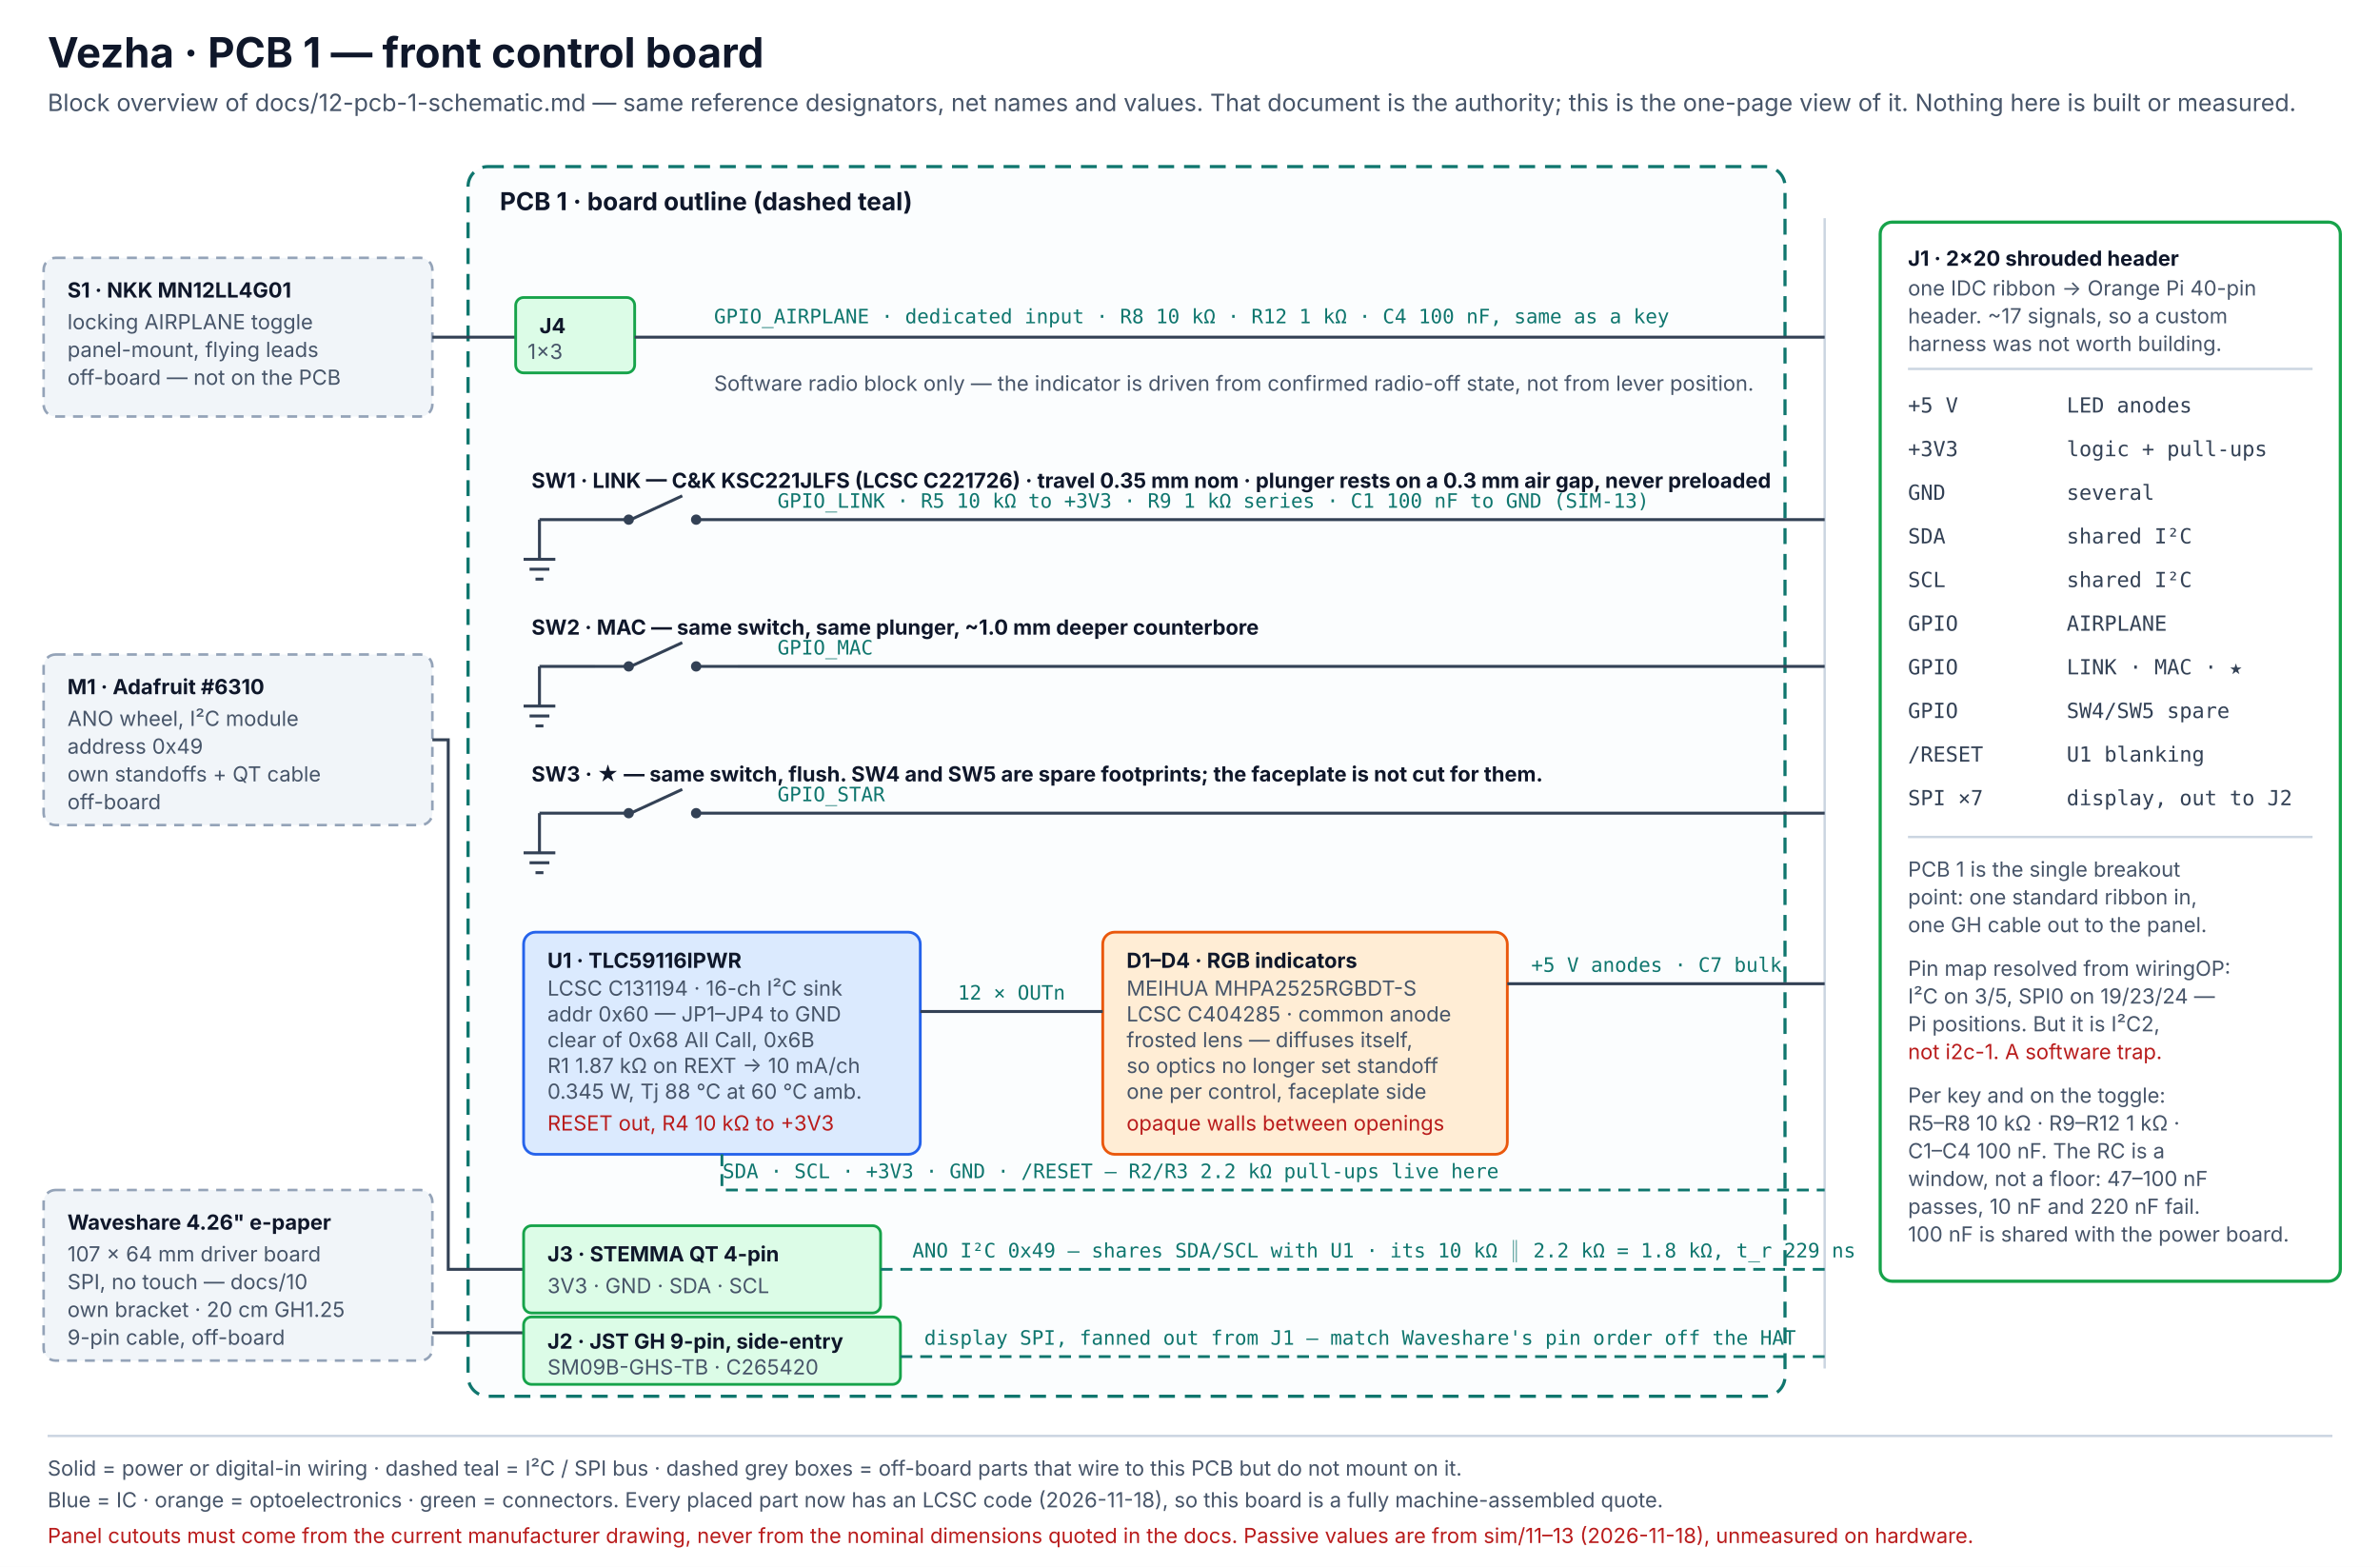
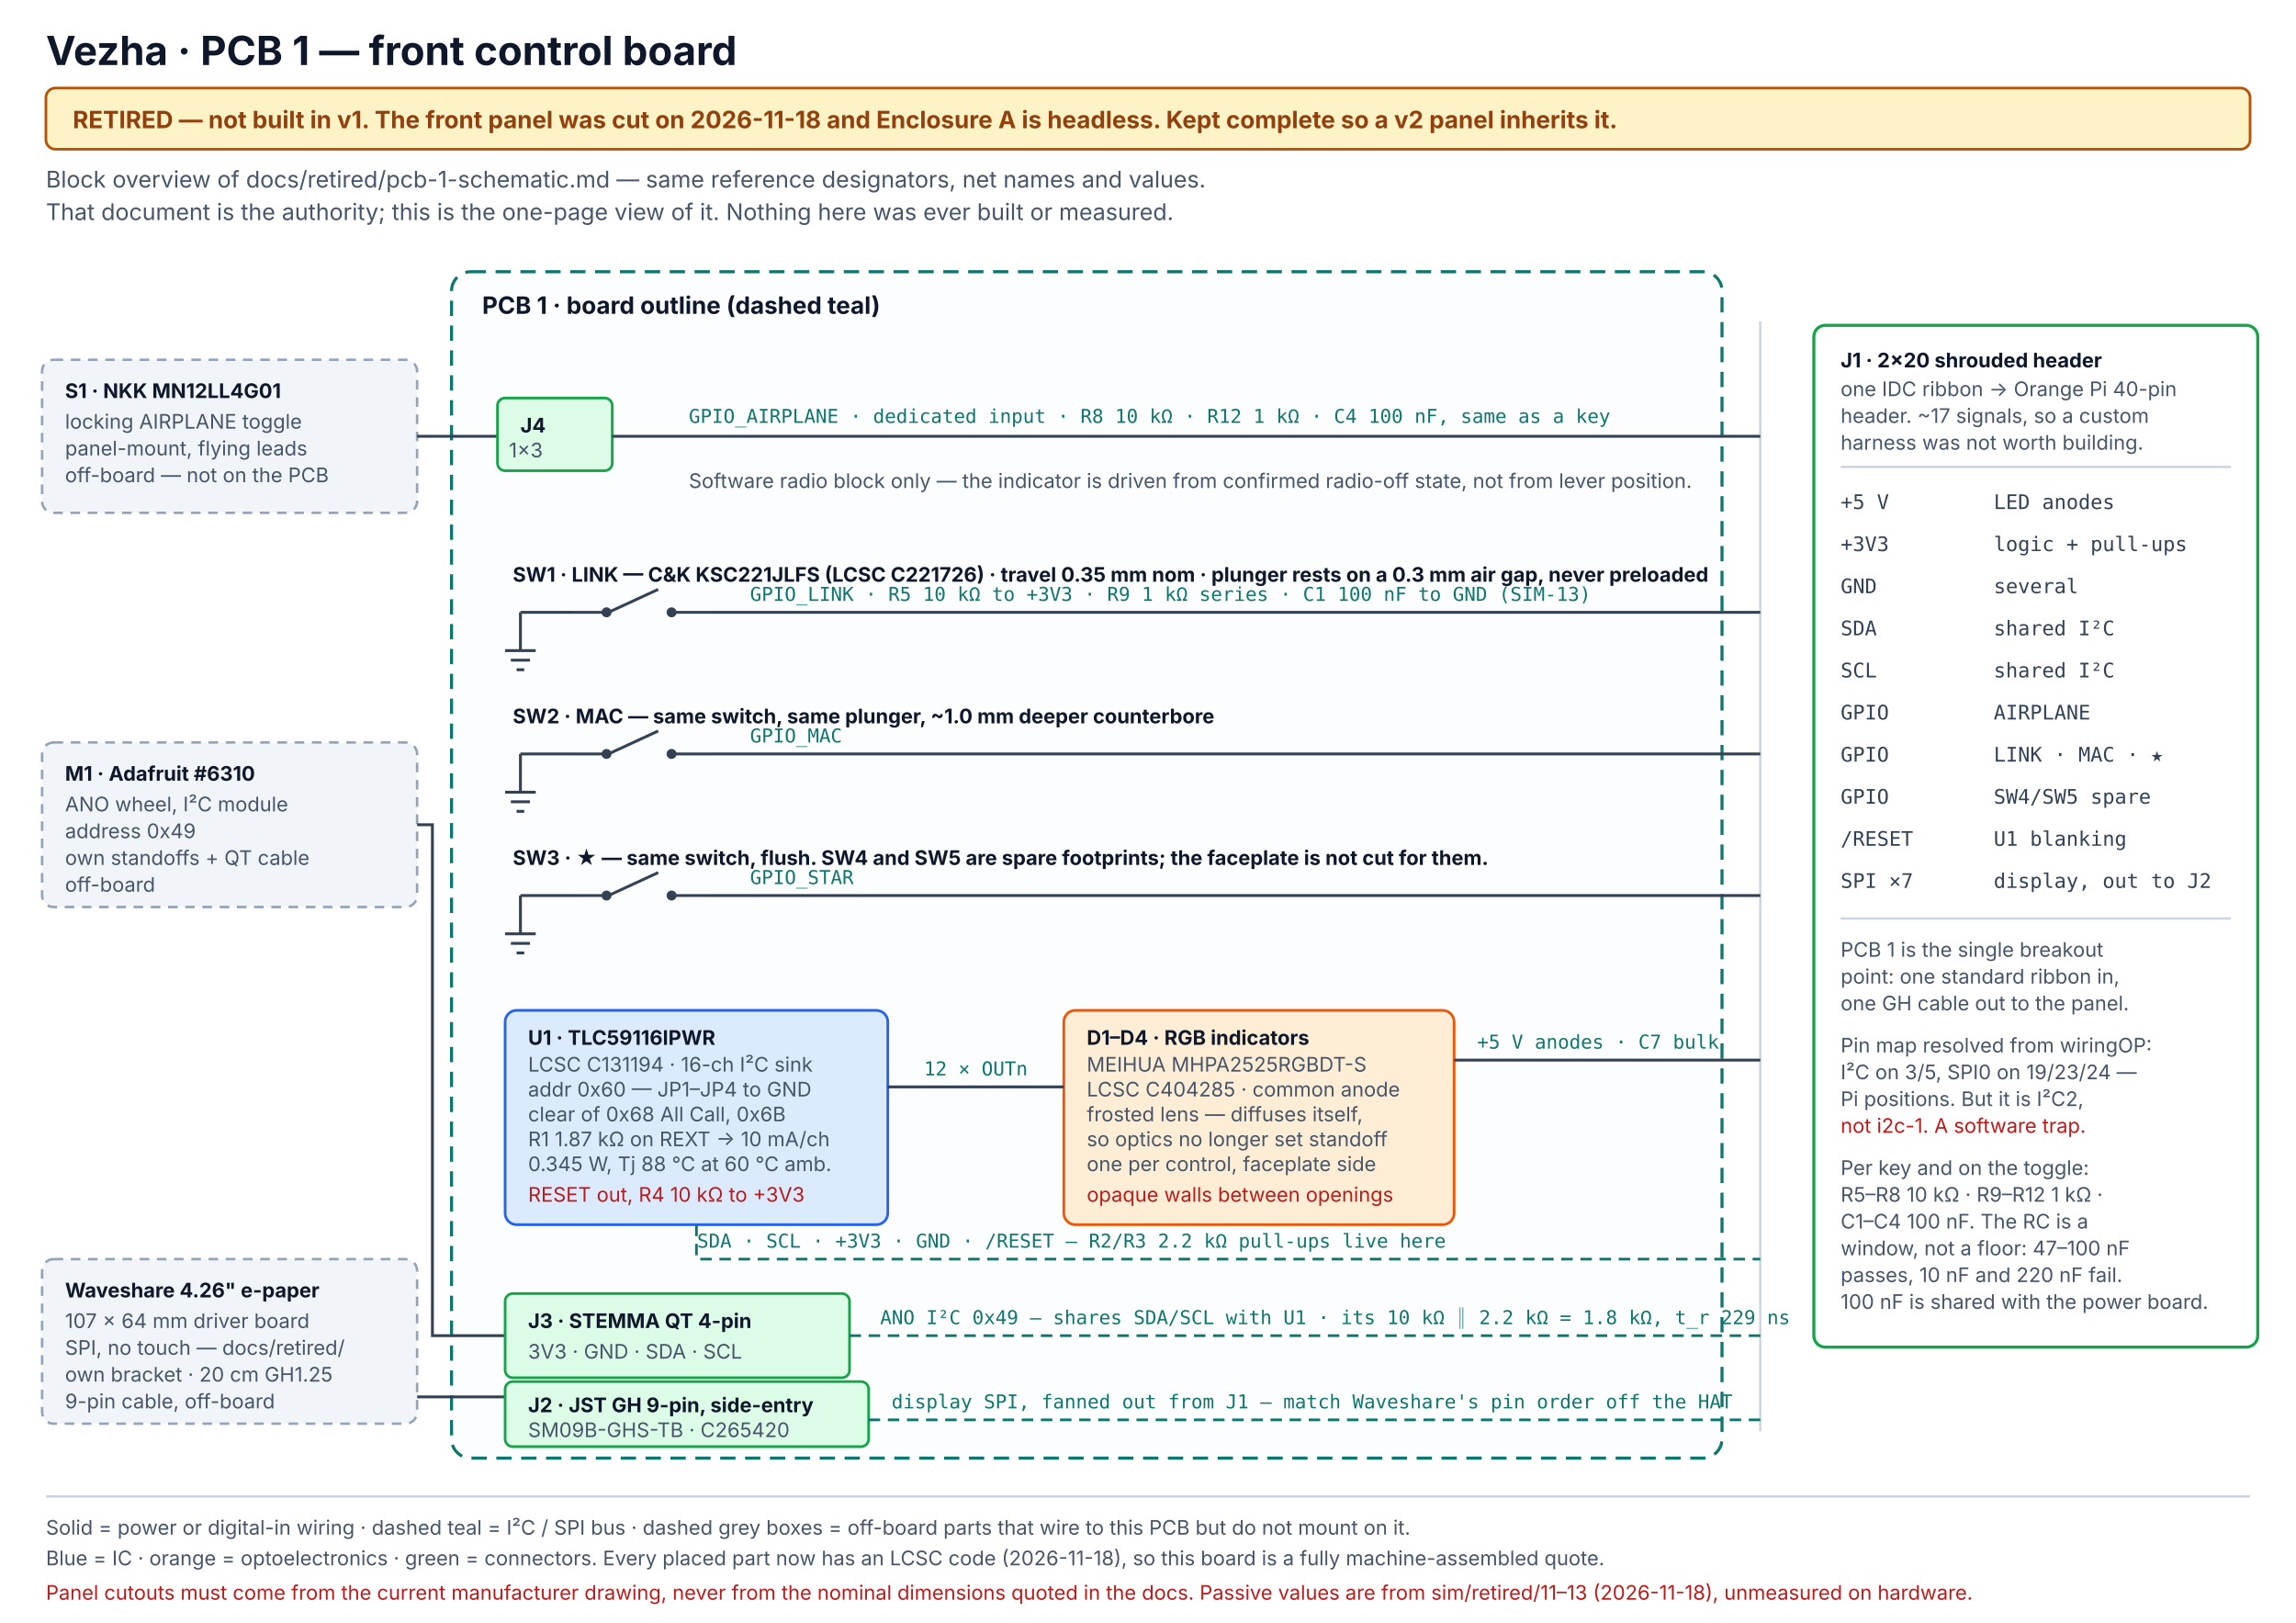
- <svg xmlns="http://www.w3.org/2000/svg" viewBox="0 0 1200 790" width="1200" height="790" font-family="Inter, 'Helvetica Neue', Helvetica, Arial, sans-serif">
+ <svg xmlns="http://www.w3.org/2000/svg" viewBox="0 0 1200 848" width="1200" height="848" font-family="Inter, 'Helvetica Neue', Helvetica, Arial, sans-serif">
  <style>
    .bg   { fill:#ffffff; }
    .t    { font-size:21px; font-weight:700; fill:#0f172a; }
    .st   { font-size:12px; fill:#475569; }
    .bl   { font-size:12.5px; font-weight:700; fill:#0f172a; }
    .bd   { font-size:10.5px; fill:#475569; }
    .net  { font-size:10px; fill:#0f766e; font-family:ui-monospace, SFMono-Regular, Menlo, Consolas, monospace; }
    .pin  { font-size:10.5px; fill:#334155; font-family:ui-monospace, SFMono-Regular, Menlo, Consolas, monospace; }
    .ref  { font-size:10.5px; font-weight:700; fill:#0f172a; }
    .warn { font-size:10.5px; fill:#b91c1c; }
    .board{ fill:#fbfdfe; stroke:#0f766e; stroke-width:1.6; stroke-dasharray:8 5; }
    .ob   { fill:#f1f5f9; stroke:#94a3b8; stroke-width:1.3; stroke-dasharray:5 4; }
    .ic   { fill:#dbeafe; stroke:#2563eb; stroke-width:1.4; }
    .conn { fill:#dcfce7; stroke:#16a34a; stroke-width:1.4; }
    .led  { fill:#ffedd5; stroke:#ea580c; stroke-width:1.4; }
    .w    { stroke:#334155; stroke-width:1.5; fill:none; }
    .wd   { stroke:#0f766e; stroke-width:1.4; fill:none; stroke-dasharray:6 4; }
    .ch   { stroke:#cbd5e1; stroke-width:1.2; fill:none; }
    .sym  { stroke:#334155; stroke-width:1.5; fill:none; }
    .dot  { fill:#334155; }
+     .ret  { fill:#fef3c7; stroke:#b45309; stroke-width:1.4; }
+     .rett { font-size:12.5px; font-weight:700; fill:#92400e; }
  </style>
-   <rect class="bg" x="0" y="0" width="1200" height="790" />
+   <rect class="bg" x="0" y="0" width="1200" height="848" />
  <text class="t" x="24" y="34">Vezha · PCB 1 — front control board</text>
-   <text class="st" x="24" y="56">Block overview of docs/12-pcb-1-schematic.md — same reference designators, net names and values. That document is the authority; this is the one-page view of it. Nothing here is built or measured.</text>
-   <rect class="board" x="236" y="84" width="664" height="620" rx="10" />
-   <text class="bl" x="252" y="106">PCB 1 · board outline (dashed teal)</text>
-   <rect class="ob" x="22" y="130" width="196" height="80" rx="6" />
-   <text class="ref" x="34" y="150">S1 · NKK MN12LL4G01</text>
-   <text class="bd" x="34" y="166">locking AIRPLANE toggle</text>
-   <text class="bd" x="34" y="180">panel-mount, flying leads</text>
-   <text class="bd" x="34" y="194">off-board — not on the PCB</text>
-   <rect class="ob" x="22" y="330" width="196" height="86" rx="6" />
-   <text class="ref" x="34" y="350">M1 · Adafruit #6310</text>
-   <text class="bd" x="34" y="366">ANO wheel, I²C module</text>
-   <text class="bd" x="34" y="380">address 0x49</text>
-   <text class="bd" x="34" y="394">own standoffs + QT cable</text>
-   <text class="bd" x="34" y="408">off-board</text>
-   <rect class="ob" x="22" y="600" width="196" height="86" rx="6" />
-   <text class="ref" x="34" y="620">Waveshare 4.26" e-paper</text>
-   <text class="bd" x="34" y="636">107 × 64 mm driver board</text>
-   <text class="bd" x="34" y="650">SPI, no touch — docs/10</text>
-   <text class="bd" x="34" y="664">own bracket · 20 cm GH1.25</text>
-   <text class="bd" x="34" y="678">9-pin cable, off-board</text>
-   <line class="ch" x1="920" y1="110" x2="920" y2="690" />
-   <rect x="948" y="112" width="232" height="534" rx="6" fill="#ffffff" stroke="#16a34a" stroke-width="1.6" />
-   <text class="ref" x="962" y="134">J1 · 2×20 shrouded header</text>
-   <text class="bd" x="962" y="149">one IDC ribbon → Orange Pi 40-pin</text>
-   <text class="bd" x="962" y="163">header. ~17 signals, so a custom</text>
-   <text class="bd" x="962" y="177">harness was not worth building.</text>
-   <line class="ch" x1="962" y1="186" x2="1166" y2="186" />
-   <text class="pin" x="962" y="208">+5 V</text>
-   <text class="pin" x="1042" y="208">LED anodes</text>
-   <text class="pin" x="962" y="230">+3V3</text>
-   <text class="pin" x="1042" y="230">logic + pull-ups</text>
-   <text class="pin" x="962" y="252">GND</text>
-   <text class="pin" x="1042" y="252">several</text>
-   <text class="pin" x="962" y="274">SDA</text>
-   <text class="pin" x="1042" y="274">shared I²C</text>
-   <text class="pin" x="962" y="296">SCL</text>
-   <text class="pin" x="1042" y="296">shared I²C</text>
-   <text class="pin" x="962" y="318">GPIO</text>
-   <text class="pin" x="1042" y="318">AIRPLANE</text>
-   <text class="pin" x="962" y="340">GPIO</text>
-   <text class="pin" x="1042" y="340">LINK · MAC · ★</text>
-   <text class="pin" x="962" y="362">GPIO</text>
-   <text class="pin" x="1042" y="362">SW4/SW5 spare</text>
-   <text class="pin" x="962" y="384">/RESET</text>
-   <text class="pin" x="1042" y="384">U1 blanking</text>
-   <text class="pin" x="962" y="406">SPI ×7</text>
-   <text class="pin" x="1042" y="406">display, out to J2</text>
-   <line class="ch" x1="962" y1="422" x2="1166" y2="422" />
-   <text class="bd" x="962" y="442">PCB 1 is the single breakout</text>
-   <text class="bd" x="962" y="456">point: one standard ribbon in,</text>
-   <text class="bd" x="962" y="470">one GH cable out to the panel.</text>
-   <text class="bd" x="962" y="492">Pin map resolved from wiringOP:</text>
-   <text class="bd" x="962" y="506">I²C on 3/5, SPI0 on 19/23/24 —</text>
-   <text class="bd" x="962" y="520">Pi positions. But it is I²C2,</text>
-   <text class="warn" x="962" y="534">not i2c-1. A software trap.</text>
-   <text class="bd" x="962" y="556">Per key and on the toggle:</text>
-   <text class="bd" x="962" y="570">R5–R8 10 kΩ · R9–R12 1 kΩ ·</text>
-   <text class="bd" x="962" y="584">C1–C4 100 nF. The RC is a</text>
-   <text class="bd" x="962" y="598">window, not a floor: 47–100 nF</text>
-   <text class="bd" x="962" y="612">passes, 10 nF and 220 nF fail.</text>
-   <text class="bd" x="962" y="626">100 nF is shared with the power board.</text>
-   <path class="w" d="M218 170 H260" />
-   <rect class="conn" x="260" y="150" width="60" height="38" rx="4" />
-   <text class="ref" x="272" y="168">J4</text>
-   <text class="bd" x="266" y="181">1×3</text>
-   <path class="w" d="M320 170 H920" />
-   <text class="net" x="360" y="163">GPIO_AIRPLANE · dedicated input · R8 10 kΩ · R12 1 kΩ · C4 100 nF, same as a key</text>
-   <text class="bd" x="360" y="197">Software radio block only — the indicator is driven from confirmed radio-off state, not from lever position.</text>
-   <text class="ref" x="268" y="246">SW1 · LINK — C&amp;K KSC221JLFS (LCSC C221726) · travel 0.35 mm nom · plunger rests on a 0.3 mm air gap, never preloaded</text>
-   <path class="sym" d="M272 262 V282 M264 282 H280 M267 287 H277 M270 292 H274" />
-   <path class="w" d="M272 262 H300" />
-   <path class="sym" d="M300 262 H316 M318 262 L344 250 M352 262 H372" />
-   <circle class="dot" cx="317" cy="262" r="2.6" />
-   <circle class="dot" cx="351" cy="262" r="2.6" />
-   <path class="w" d="M372 262 H920" />
-   <text class="net" x="392" y="256">GPIO_LINK · R5 10 kΩ to +3V3 · R9 1 kΩ series · C1 100 nF to GND (SIM-13)</text>
-   <text class="ref" x="268" y="320">SW2 · MAC — same switch, same plunger, ~1.0 mm deeper counterbore</text>
-   <path class="sym" d="M272 336 V356 M264 356 H280 M267 361 H277 M270 366 H274" />
-   <path class="w" d="M272 336 H300" />
-   <path class="sym" d="M300 336 H316 M318 336 L344 324 M352 336 H372" />
-   <circle class="dot" cx="317" cy="336" r="2.6" />
-   <circle class="dot" cx="351" cy="336" r="2.6" />
-   <path class="w" d="M372 336 H920" />
-   <text class="net" x="392" y="330">GPIO_MAC</text>
-   <text class="ref" x="268" y="394">SW3 · ★ — same switch, flush. SW4 and SW5 are spare footprints; the faceplate is not cut for them.</text>
-   <path class="sym" d="M272 410 V430 M264 430 H280 M267 435 H277 M270 440 H274" />
-   <path class="w" d="M272 410 H300" />
-   <path class="sym" d="M300 410 H316 M318 410 L344 398 M352 410 H372" />
-   <circle class="dot" cx="317" cy="410" r="2.6" />
-   <circle class="dot" cx="351" cy="410" r="2.6" />
-   <path class="w" d="M372 410 H920" />
-   <text class="net" x="392" y="404">GPIO_STAR</text>
-   <rect class="ic" x="264" y="470" width="200" height="112" rx="6" />
-   <text class="ref" x="276" y="488">U1 · TLC59116IPWR</text>
-   <text class="bd" x="276" y="502">LCSC C131194 · 16-ch I²C sink</text>
-   <text class="bd" x="276" y="515">addr 0x60 — JP1–JP4 to GND</text>
-   <text class="bd" x="276" y="528">clear of 0x68 All Call, 0x6B</text>
-   <text class="bd" x="276" y="541">R1 1.87 kΩ on REXT → 10 mA/ch</text>
-   <text class="bd" x="276" y="554">0.345 W, Tj 88 °C at 60 °C amb.</text>
-   <text class="warn" x="276" y="570">RESET out, R4 10 kΩ to +3V3</text>
-   <rect class="led" x="556" y="470" width="204" height="112" rx="6" />
-   <text class="ref" x="568" y="488">D1–D4 · RGB indicators</text>
-   <text class="bd" x="568" y="502">MEIHUA MHPA2525RGBDT-S</text>
-   <text class="bd" x="568" y="515">LCSC C404285 · common anode</text>
-   <text class="bd" x="568" y="528">frosted lens — diffuses itself,</text>
-   <text class="bd" x="568" y="541">so optics no longer set standoff</text>
-   <text class="bd" x="568" y="554">one per control, faceplate side</text>
-   <text class="warn" x="568" y="570">opaque walls between openings</text>
-   <path class="w" d="M464 510 H556" />
-   <text class="net" x="510" y="504" text-anchor="middle">12 × OUTn</text>
-   <path class="w" d="M760 496 H920" />
-   <text class="net" x="772" y="490">+5 V anodes · C7 bulk</text>
-   <path class="wd" d="M364 582 V600 H920" />
-   <text class="net" x="560" y="594" text-anchor="middle">SDA · SCL · +3V3 · GND · /RESET — R2/R3 2.2 kΩ pull-ups live here</text>
-   <path class="w" d="M218 373 H226 V640 H264" />
-   <rect class="conn" x="264" y="618" width="180" height="44" rx="4" />
-   <text class="ref" x="276" y="636">J3 · STEMMA QT 4-pin</text>
-   <text class="bd" x="276" y="652">3V3 · GND · SDA · SCL</text>
-   <path class="wd" d="M444 640 H920" />
-   <text class="net" x="460" y="634">ANO I²C 0x49 — shares SDA/SCL with U1 · its 10 kΩ ∥ 2.2 kΩ = 1.8 kΩ, t_r 229 ns</text>
-   <path class="w" d="M218 672 H264" />
-   <rect class="conn" x="264" y="664" width="190" height="34" rx="4" />
-   <text class="ref" x="276" y="680">J2 · JST GH 9-pin, side-entry</text>
-   <text class="bd" x="276" y="693">SM09B-GHS-TB · C265420</text>
-   <path class="wd" d="M454 684 H920" />
-   <text class="net" x="466" y="678">display SPI, fanned out from J1 — match Waveshare's pin order off the HAT</text>
-   <line class="ch" x1="24" y1="724" x2="1176" y2="724" />
-   <text class="bd" x="24" y="744">Solid = power or digital-in wiring · dashed teal = I²C / SPI bus · dashed grey boxes = off-board parts that wire to this PCB but do not mount on it.</text>
-   <text class="bd" x="24" y="760">Blue = IC · orange = optoelectronics · green = connectors. Every placed part now has an LCSC code (2026-11-18), so this board is a fully machine-assembled quote.</text>
-   <text class="warn" x="24" y="778">Panel cutouts must come from the current manufacturer drawing, never from the nominal dimensions quoted in the docs. Passive values are from sim/11–13 (2026-11-18), unmeasured on hardware.</text>
+   <rect class="ret" x="24" y="46" width="1152" height="32" rx="5" />
+   <text class="rett" x="38" y="67">RETIRED — not built in v1. The front panel was cut on 2026-11-18 and Enclosure A is headless. Kept complete so a v2 panel inherits it.</text>
+   <text class="st" x="24" y="98">Block overview of docs/retired/pcb-1-schematic.md — same reference designators, net names and values.</text>
+   <text class="st" x="24" y="115">That document is the authority; this is the one-page view of it. Nothing here was ever built or measured.</text>
+   <g transform="translate(0,58)">
+     <rect class="board" x="236" y="84" width="664" height="620" rx="10" />
+     <text class="bl" x="252" y="106">PCB 1 · board outline (dashed teal)</text>
+     <rect class="ob" x="22" y="130" width="196" height="80" rx="6" />
+     <text class="ref" x="34" y="150">S1 · NKK MN12LL4G01</text>
+     <text class="bd" x="34" y="166">locking AIRPLANE toggle</text>
+     <text class="bd" x="34" y="180">panel-mount, flying leads</text>
+     <text class="bd" x="34" y="194">off-board — not on the PCB</text>
+     <rect class="ob" x="22" y="330" width="196" height="86" rx="6" />
+     <text class="ref" x="34" y="350">M1 · Adafruit #6310</text>
+     <text class="bd" x="34" y="366">ANO wheel, I²C module</text>
+     <text class="bd" x="34" y="380">address 0x49</text>
+     <text class="bd" x="34" y="394">own standoffs + QT cable</text>
+     <text class="bd" x="34" y="408">off-board</text>
+     <rect class="ob" x="22" y="600" width="196" height="86" rx="6" />
+     <text class="ref" x="34" y="620">Waveshare 4.26" e-paper</text>
+     <text class="bd" x="34" y="636">107 × 64 mm driver board</text>
+     <text class="bd" x="34" y="650">SPI, no touch — docs/retired/</text>
+     <text class="bd" x="34" y="664">own bracket · 20 cm GH1.25</text>
+     <text class="bd" x="34" y="678">9-pin cable, off-board</text>
+     <line class="ch" x1="920" y1="110" x2="920" y2="690" />
+     <rect x="948" y="112" width="232" height="534" rx="6" fill="#ffffff" stroke="#16a34a" stroke-width="1.6" />
+     <text class="ref" x="962" y="134">J1 · 2×20 shrouded header</text>
+     <text class="bd" x="962" y="149">one IDC ribbon → Orange Pi 40-pin</text>
+     <text class="bd" x="962" y="163">header. ~17 signals, so a custom</text>
+     <text class="bd" x="962" y="177">harness was not worth building.</text>
+     <line class="ch" x1="962" y1="186" x2="1166" y2="186" />
+     <text class="pin" x="962" y="208">+5 V</text>
+     <text class="pin" x="1042" y="208">LED anodes</text>
+     <text class="pin" x="962" y="230">+3V3</text>
+     <text class="pin" x="1042" y="230">logic + pull-ups</text>
+     <text class="pin" x="962" y="252">GND</text>
+     <text class="pin" x="1042" y="252">several</text>
+     <text class="pin" x="962" y="274">SDA</text>
+     <text class="pin" x="1042" y="274">shared I²C</text>
+     <text class="pin" x="962" y="296">SCL</text>
+     <text class="pin" x="1042" y="296">shared I²C</text>
+     <text class="pin" x="962" y="318">GPIO</text>
+     <text class="pin" x="1042" y="318">AIRPLANE</text>
+     <text class="pin" x="962" y="340">GPIO</text>
+     <text class="pin" x="1042" y="340">LINK · MAC · ★</text>
+     <text class="pin" x="962" y="362">GPIO</text>
+     <text class="pin" x="1042" y="362">SW4/SW5 spare</text>
+     <text class="pin" x="962" y="384">/RESET</text>
+     <text class="pin" x="1042" y="384">U1 blanking</text>
+     <text class="pin" x="962" y="406">SPI ×7</text>
+     <text class="pin" x="1042" y="406">display, out to J2</text>
+     <line class="ch" x1="962" y1="422" x2="1166" y2="422" />
+     <text class="bd" x="962" y="442">PCB 1 is the single breakout</text>
+     <text class="bd" x="962" y="456">point: one standard ribbon in,</text>
+     <text class="bd" x="962" y="470">one GH cable out to the panel.</text>
+     <text class="bd" x="962" y="492">Pin map resolved from wiringOP:</text>
+     <text class="bd" x="962" y="506">I²C on 3/5, SPI0 on 19/23/24 —</text>
+     <text class="bd" x="962" y="520">Pi positions. But it is I²C2,</text>
+     <text class="warn" x="962" y="534">not i2c-1. A software trap.</text>
+     <text class="bd" x="962" y="556">Per key and on the toggle:</text>
+     <text class="bd" x="962" y="570">R5–R8 10 kΩ · R9–R12 1 kΩ ·</text>
+     <text class="bd" x="962" y="584">C1–C4 100 nF. The RC is a</text>
+     <text class="bd" x="962" y="598">window, not a floor: 47–100 nF</text>
+     <text class="bd" x="962" y="612">passes, 10 nF and 220 nF fail.</text>
+     <text class="bd" x="962" y="626">100 nF is shared with the power board.</text>
+     <path class="w" d="M218 170 H260" />
+     <rect class="conn" x="260" y="150" width="60" height="38" rx="4" />
+     <text class="ref" x="272" y="168">J4</text>
+     <text class="bd" x="266" y="181">1×3</text>
+     <path class="w" d="M320 170 H920" />
+     <text class="net" x="360" y="163">GPIO_AIRPLANE · dedicated input · R8 10 kΩ · R12 1 kΩ · C4 100 nF, same as a key</text>
+     <text class="bd" x="360" y="197">Software radio block only — the indicator is driven from confirmed radio-off state, not from lever position.</text>
+     <text class="ref" x="268" y="246">SW1 · LINK — C&amp;K KSC221JLFS (LCSC C221726) · travel 0.35 mm nom · plunger rests on a 0.3 mm air gap, never preloaded</text>
+     <path class="sym" d="M272 262 V282 M264 282 H280 M267 287 H277 M270 292 H274" />
+     <path class="w" d="M272 262 H300" />
+     <path class="sym" d="M300 262 H316 M318 262 L344 250 M352 262 H372" />
+     <circle class="dot" cx="317" cy="262" r="2.6" />
+     <circle class="dot" cx="351" cy="262" r="2.6" />
+     <path class="w" d="M372 262 H920" />
+     <text class="net" x="392" y="256">GPIO_LINK · R5 10 kΩ to +3V3 · R9 1 kΩ series · C1 100 nF to GND (SIM-13)</text>
+     <text class="ref" x="268" y="320">SW2 · MAC — same switch, same plunger, ~1.0 mm deeper counterbore</text>
+     <path class="sym" d="M272 336 V356 M264 356 H280 M267 361 H277 M270 366 H274" />
+     <path class="w" d="M272 336 H300" />
+     <path class="sym" d="M300 336 H316 M318 336 L344 324 M352 336 H372" />
+     <circle class="dot" cx="317" cy="336" r="2.6" />
+     <circle class="dot" cx="351" cy="336" r="2.6" />
+     <path class="w" d="M372 336 H920" />
+     <text class="net" x="392" y="330">GPIO_MAC</text>
+     <text class="ref" x="268" y="394">SW3 · ★ — same switch, flush. SW4 and SW5 are spare footprints; the faceplate is not cut for them.</text>
+     <path class="sym" d="M272 410 V430 M264 430 H280 M267 435 H277 M270 440 H274" />
+     <path class="w" d="M272 410 H300" />
+     <path class="sym" d="M300 410 H316 M318 410 L344 398 M352 410 H372" />
+     <circle class="dot" cx="317" cy="410" r="2.6" />
+     <circle class="dot" cx="351" cy="410" r="2.6" />
+     <path class="w" d="M372 410 H920" />
+     <text class="net" x="392" y="404">GPIO_STAR</text>
+     <rect class="ic" x="264" y="470" width="200" height="112" rx="6" />
+     <text class="ref" x="276" y="488">U1 · TLC59116IPWR</text>
+     <text class="bd" x="276" y="502">LCSC C131194 · 16-ch I²C sink</text>
+     <text class="bd" x="276" y="515">addr 0x60 — JP1–JP4 to GND</text>
+     <text class="bd" x="276" y="528">clear of 0x68 All Call, 0x6B</text>
+     <text class="bd" x="276" y="541">R1 1.87 kΩ on REXT → 10 mA/ch</text>
+     <text class="bd" x="276" y="554">0.345 W, Tj 88 °C at 60 °C amb.</text>
+     <text class="warn" x="276" y="570">RESET out, R4 10 kΩ to +3V3</text>
+     <rect class="led" x="556" y="470" width="204" height="112" rx="6" />
+     <text class="ref" x="568" y="488">D1–D4 · RGB indicators</text>
+     <text class="bd" x="568" y="502">MEIHUA MHPA2525RGBDT-S</text>
+     <text class="bd" x="568" y="515">LCSC C404285 · common anode</text>
+     <text class="bd" x="568" y="528">frosted lens — diffuses itself,</text>
+     <text class="bd" x="568" y="541">so optics no longer set standoff</text>
+     <text class="bd" x="568" y="554">one per control, faceplate side</text>
+     <text class="warn" x="568" y="570">opaque walls between openings</text>
+     <path class="w" d="M464 510 H556" />
+     <text class="net" x="510" y="504" text-anchor="middle">12 × OUTn</text>
+     <path class="w" d="M760 496 H920" />
+     <text class="net" x="772" y="490">+5 V anodes · C7 bulk</text>
+     <path class="wd" d="M364 582 V600 H920" />
+     <text class="net" x="560" y="594" text-anchor="middle">SDA · SCL · +3V3 · GND · /RESET — R2/R3 2.2 kΩ pull-ups live here</text>
+     <path class="w" d="M218 373 H226 V640 H264" />
+     <rect class="conn" x="264" y="618" width="180" height="44" rx="4" />
+     <text class="ref" x="276" y="636">J3 · STEMMA QT 4-pin</text>
+     <text class="bd" x="276" y="652">3V3 · GND · SDA · SCL</text>
+     <path class="wd" d="M444 640 H920" />
+     <text class="net" x="460" y="634">ANO I²C 0x49 — shares SDA/SCL with U1 · its 10 kΩ ∥ 2.2 kΩ = 1.8 kΩ, t_r 229 ns</text>
+     <path class="w" d="M218 672 H264" />
+     <rect class="conn" x="264" y="664" width="190" height="34" rx="4" />
+     <text class="ref" x="276" y="680">J2 · JST GH 9-pin, side-entry</text>
+     <text class="bd" x="276" y="693">SM09B-GHS-TB · C265420</text>
+     <path class="wd" d="M454 684 H920" />
+     <text class="net" x="466" y="678">display SPI, fanned out from J1 — match Waveshare's pin order off the HAT</text>
+     <line class="ch" x1="24" y1="724" x2="1176" y2="724" />
+     <text class="bd" x="24" y="744">Solid = power or digital-in wiring · dashed teal = I²C / SPI bus · dashed grey boxes = off-board parts that wire to this PCB but do not mount on it.</text>
+     <text class="bd" x="24" y="760">Blue = IC · orange = optoelectronics · green = connectors. Every placed part now has an LCSC code (2026-11-18), so this board is a fully machine-assembled quote.</text>
+     <text class="warn" x="24" y="778">Panel cutouts must come from the current manufacturer drawing, never from the nominal dimensions quoted in the docs. Passive values are from sim/retired/11–13 (2026-11-18), unmeasured on hardware.</text>
+   </g>
</svg>
